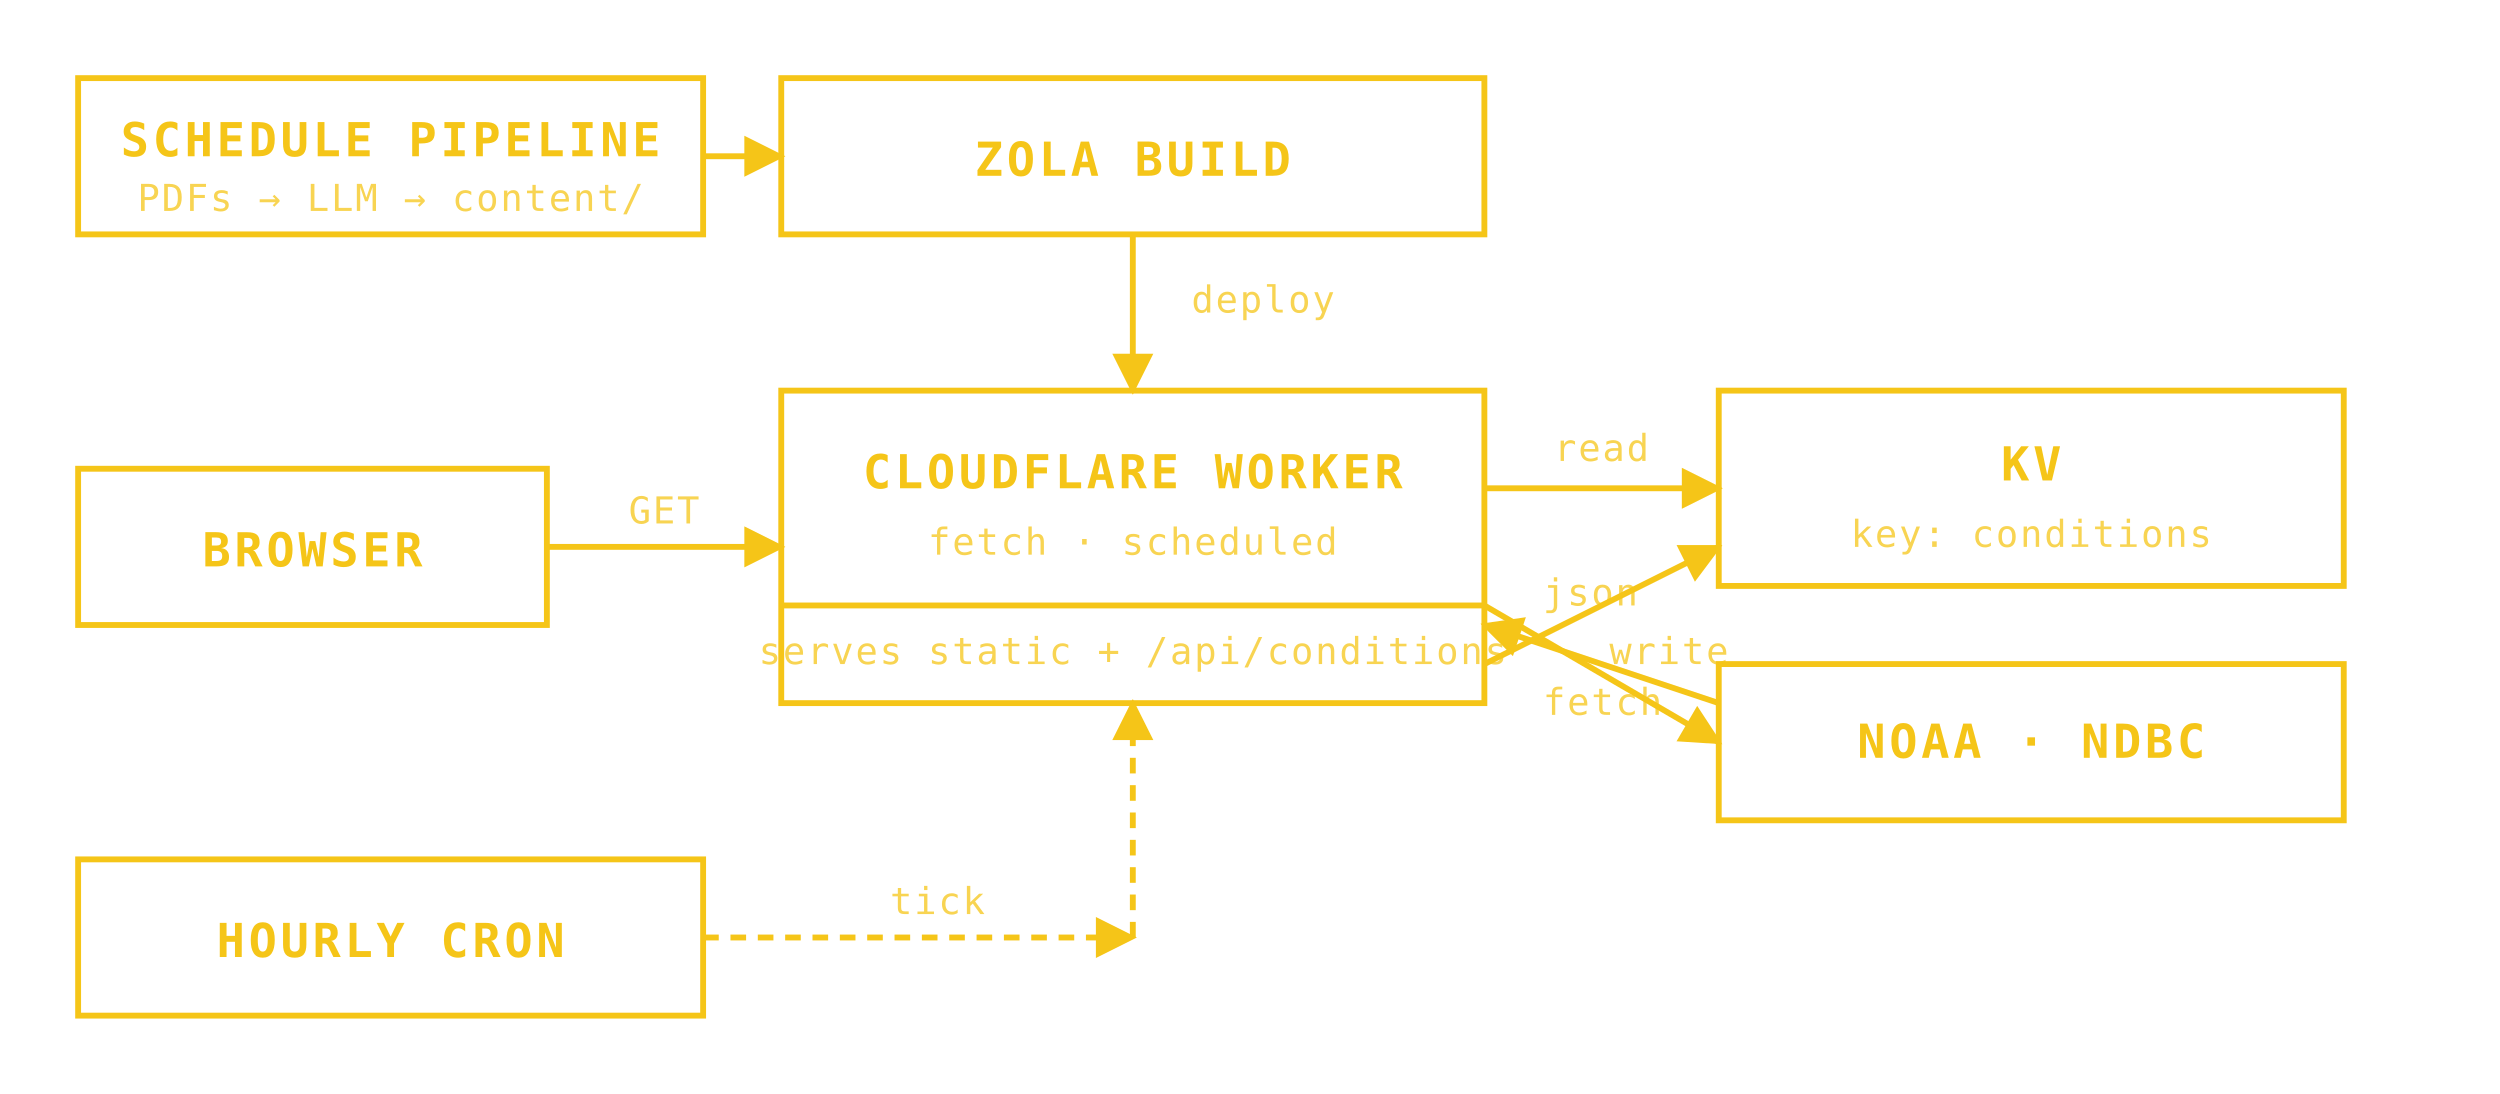
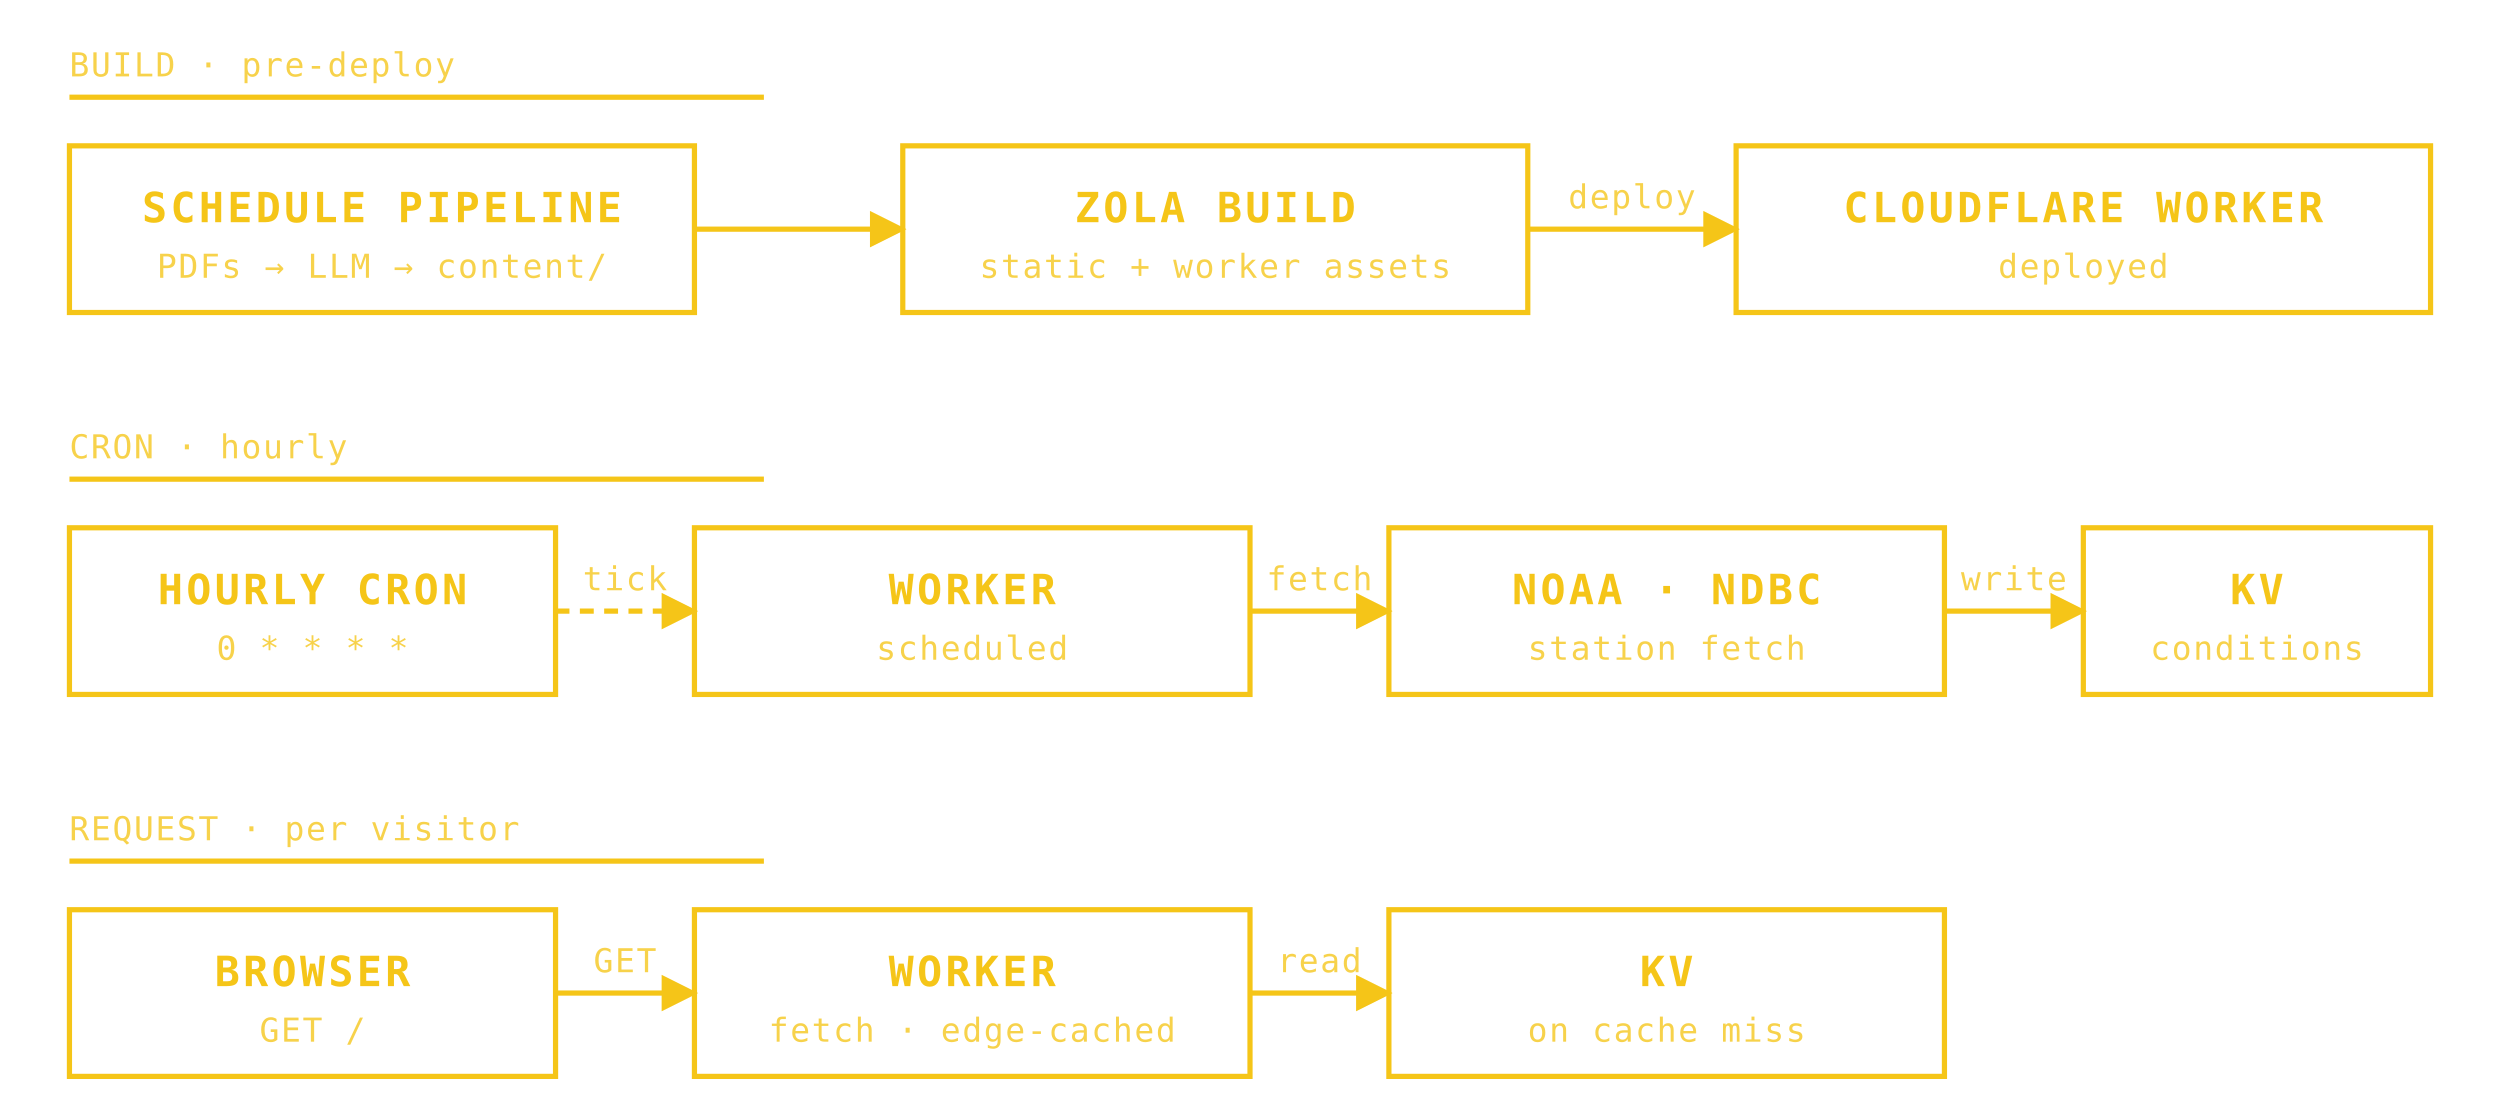
- <svg xmlns="http://www.w3.org/2000/svg" viewBox="0 0 640 280" role="img" aria-labelledby="overview-title overview-desc">
+ <svg xmlns="http://www.w3.org/2000/svg" viewBox="0 0 720 320" role="img" aria-labelledby="overview-title overview-desc">
  <style>
    .b { fill: none; stroke: #f5c518; stroke-width: 1.5; }
    .t { fill: #f5c518; font-family: ui-monospace, "Share Tech Mono", SFMono-Regular, Menlo, Consolas, monospace; font-size: 11px; letter-spacing: 0.05em; }
    .tl { font-size: 12px; font-weight: 700; letter-spacing: 0.08em; }
-     .ts { font-size: 9.5px; opacity: 0.75; }
+     .ts { font-size: 9.5px; opacity: 0.78; }
    .a { fill: none; stroke: #f5c518; stroke-width: 1.5; marker-end: url(#arr); }
-     .ad { fill: none; stroke: #f5c518; stroke-width: 1.5; stroke-dasharray: 4 3; marker-end: url(#arr); }
+     .ad { stroke-dasharray: 4 3; }
  </style>
  <defs>
    <marker id="arr" viewBox="0 0 10 10" refX="9" refY="5" markerWidth="7" markerHeight="7" orient="auto-start-reverse">
      <path d="M0,0 L10,5 L0,10 z" fill="#f5c518" />
    </marker>
  </defs>
-   <rect class="b" x="20" y="120" width="120" height="40" />
-   <text class="t tl" x="80" y="145" text-anchor="middle">BROWSER</text>
-   <rect class="b" x="200" y="100" width="180" height="80" />
-   <text class="t tl" x="290" y="125" text-anchor="middle">CLOUDFLARE WORKER</text>
-   <text class="t ts" x="290" y="142" text-anchor="middle">fetch · scheduled</text>
-   <line class="b" x1="200" y1="155" x2="380" y2="155" />
-   <text class="t ts" x="290" y="170" text-anchor="middle">serves static + /api/conditions</text>
-   <rect class="b" x="440" y="100" width="160" height="50" />
-   <text class="t tl" x="520" y="123" text-anchor="middle">KV</text>
-   <text class="t ts" x="520" y="140" text-anchor="middle">key: conditions</text>
-   <rect class="b" x="440" y="170" width="160" height="40" />
-   <text class="t tl" x="520" y="194" text-anchor="middle">NOAA · NDBC</text>
-   <rect class="b" x="200" y="20" width="180" height="40" />
-   <text class="t tl" x="290" y="45" text-anchor="middle">ZOLA BUILD</text>
-   <rect class="b" x="20" y="20" width="160" height="40" />
-   <text class="t tl" x="100" y="40" text-anchor="middle">SCHEDULE PIPELINE</text>
-   <text class="t ts" x="100" y="54" text-anchor="middle">PDFs → LLM → content/</text>
-   <rect class="b" x="20" y="220" width="160" height="40" />
-   <text class="t tl" x="100" y="245" text-anchor="middle">HOURLY CRON</text>
-   <line class="a" x1="140" y1="140" x2="200" y2="140" />
-   <text class="t ts" x="170" y="134" text-anchor="middle">GET</text>
-   <line class="a" x1="380" y1="125" x2="440" y2="125" />
-   <text class="t ts" x="410" y="118" text-anchor="middle">read</text>
-   <line class="ad" x1="180" y1="240" x2="290" y2="240" />
-   <line class="ad" x1="290" y1="240" x2="290" y2="180" />
-   <text class="t ts" x="240" y="234" text-anchor="middle">tick</text>
-   <line class="a" x1="380" y1="155" x2="440" y2="190" />
-   <text class="t ts" x="395" y="183">fetch</text>
-   <line class="a" x1="440" y1="180" x2="380" y2="160" />
-   <text class="t ts" x="395" y="155">json</text>
-   <line class="a" x1="380" y1="170" x2="440" y2="140" />
-   <text class="t ts" x="412" y="170">write</text>
-   <line class="a" x1="180" y1="40" x2="200" y2="40" />
-   <line class="a" x1="290" y1="60" x2="290" y2="100" />
-   <text class="t ts" x="305" y="80" text-anchor="start">deploy</text>
+   <text class="t ts" x="20" y="22">BUILD · pre-deploy</text>
+   <line class="b" x1="20" y1="28" x2="220" y2="28" />
+   <rect class="b" x="20" y="42" width="180" height="48" />
+   <text class="t tl" x="110" y="64" text-anchor="middle">SCHEDULE PIPELINE</text>
+   <text class="t ts" x="110" y="80" text-anchor="middle">PDFs → LLM → content/</text>
+   <rect class="b" x="260" y="42" width="180" height="48" />
+   <text class="t tl" x="350" y="64" text-anchor="middle">ZOLA BUILD</text>
+   <text class="t ts" x="350" y="80" text-anchor="middle">static + worker assets</text>
+   <rect class="b" x="500" y="42" width="200" height="48" />
+   <text class="t tl" x="600" y="64" text-anchor="middle">CLOUDFLARE WORKER</text>
+   <text class="t ts" x="600" y="80" text-anchor="middle">deployed</text>
+   <line class="a" x1="200" y1="66" x2="260" y2="66" />
+   <line class="a" x1="440" y1="66" x2="500" y2="66" />
+   <text class="t ts" x="470" y="60" text-anchor="middle">deploy</text>
+   <text class="t ts" x="20" y="132">CRON · hourly</text>
+   <line class="b" x1="20" y1="138" x2="220" y2="138" />
+   <rect class="b" x="20" y="152" width="140" height="48" />
+   <text class="t tl" x="90" y="174" text-anchor="middle">HOURLY CRON</text>
+   <text class="t ts" x="90" y="190" text-anchor="middle">0 * * * *</text>
+   <rect class="b" x="200" y="152" width="160" height="48" />
+   <text class="t tl" x="280" y="174" text-anchor="middle">WORKER</text>
+   <text class="t ts" x="280" y="190" text-anchor="middle">scheduled</text>
+   <rect class="b" x="400" y="152" width="160" height="48" />
+   <text class="t tl" x="480" y="174" text-anchor="middle">NOAA · NDBC</text>
+   <text class="t ts" x="480" y="190" text-anchor="middle">station fetch</text>
+   <rect class="b" x="600" y="152" width="100" height="48" />
+   <text class="t tl" x="650" y="174" text-anchor="middle">KV</text>
+   <text class="t ts" x="650" y="190" text-anchor="middle">conditions</text>
+   <line class="a ad" x1="160" y1="176" x2="200" y2="176" />
+   <text class="t ts" x="180" y="170" text-anchor="middle">tick</text>
+   <line class="a" x1="360" y1="176" x2="400" y2="176" />
+   <text class="t ts" x="380" y="170" text-anchor="middle">fetch</text>
+   <line class="a" x1="560" y1="176" x2="600" y2="176" />
+   <text class="t ts" x="580" y="170" text-anchor="middle">write</text>
+   <text class="t ts" x="20" y="242">REQUEST · per visitor</text>
+   <line class="b" x1="20" y1="248" x2="220" y2="248" />
+   <rect class="b" x="20" y="262" width="140" height="48" />
+   <text class="t tl" x="90" y="284" text-anchor="middle">BROWSER</text>
+   <text class="t ts" x="90" y="300" text-anchor="middle">GET /</text>
+   <rect class="b" x="200" y="262" width="160" height="48" />
+   <text class="t tl" x="280" y="284" text-anchor="middle">WORKER</text>
+   <text class="t ts" x="280" y="300" text-anchor="middle">fetch · edge-cached</text>
+   <rect class="b" x="400" y="262" width="160" height="48" />
+   <text class="t tl" x="480" y="284" text-anchor="middle">KV</text>
+   <text class="t ts" x="480" y="300" text-anchor="middle">on cache miss</text>
+   <line class="a" x1="160" y1="286" x2="200" y2="286" />
+   <text class="t ts" x="180" y="280" text-anchor="middle">GET</text>
+   <line class="a" x1="360" y1="286" x2="400" y2="286" />
+   <text class="t ts" x="380" y="280" text-anchor="middle">read</text>
</svg>
